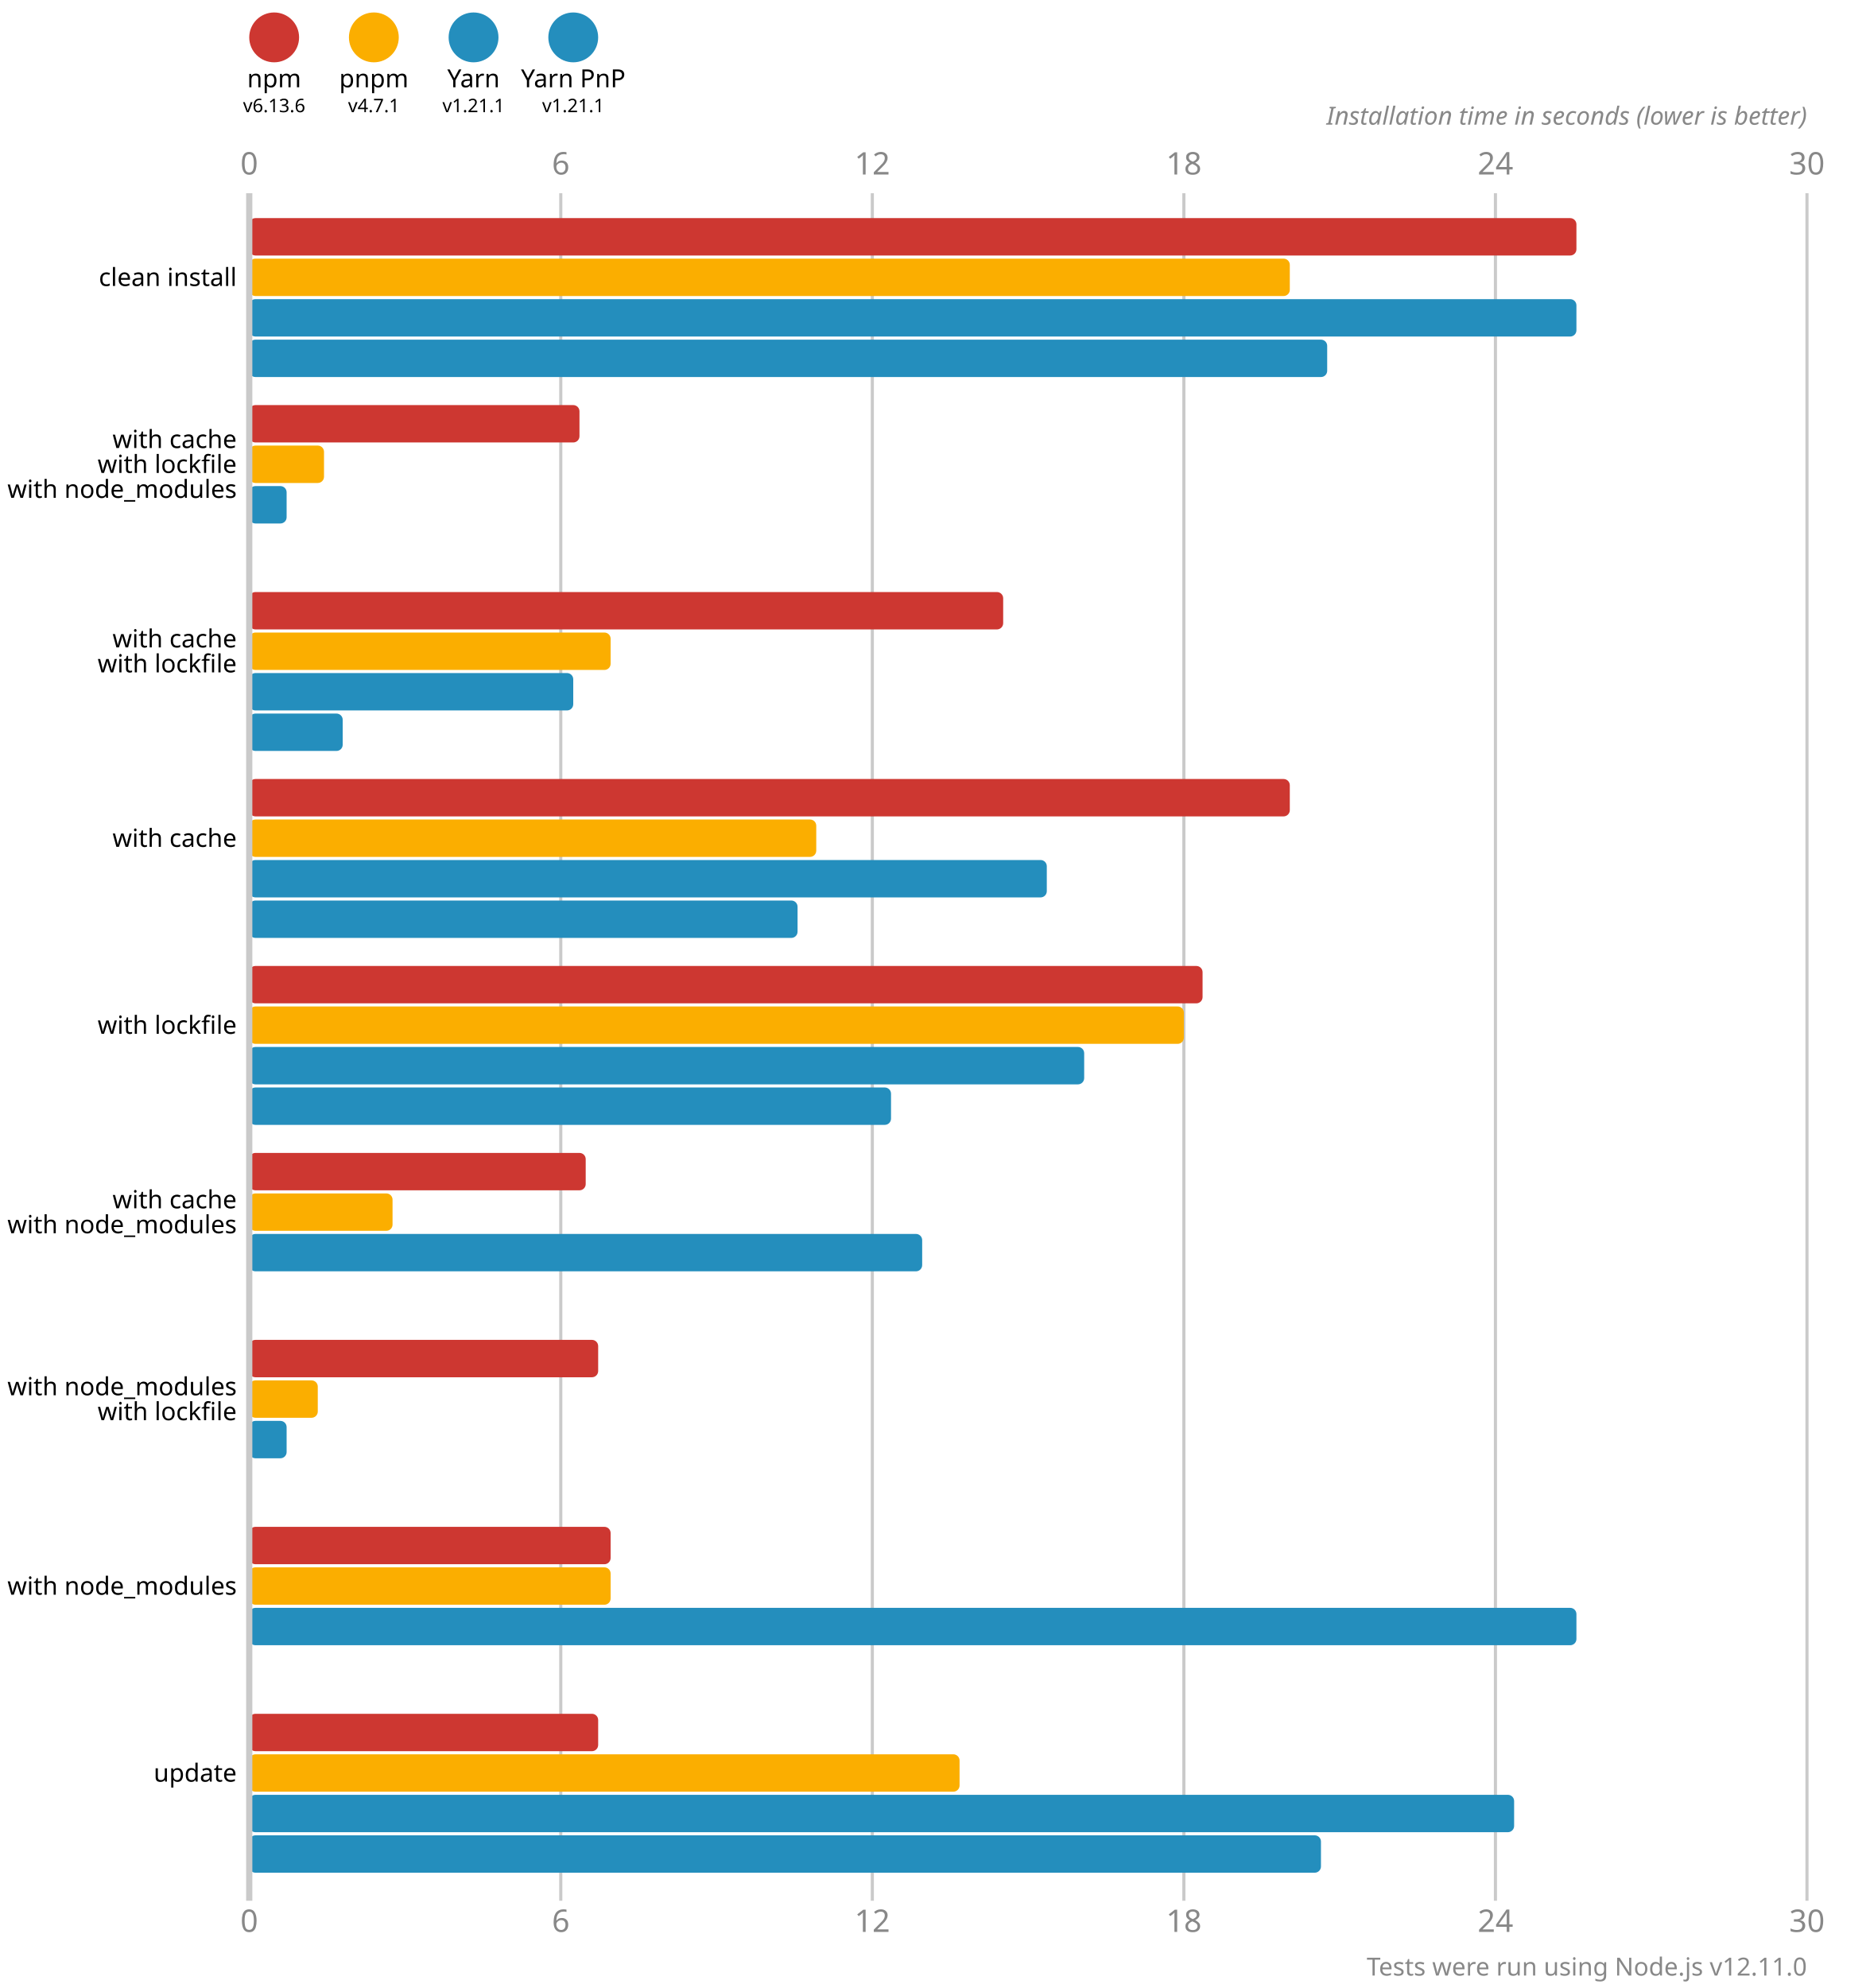
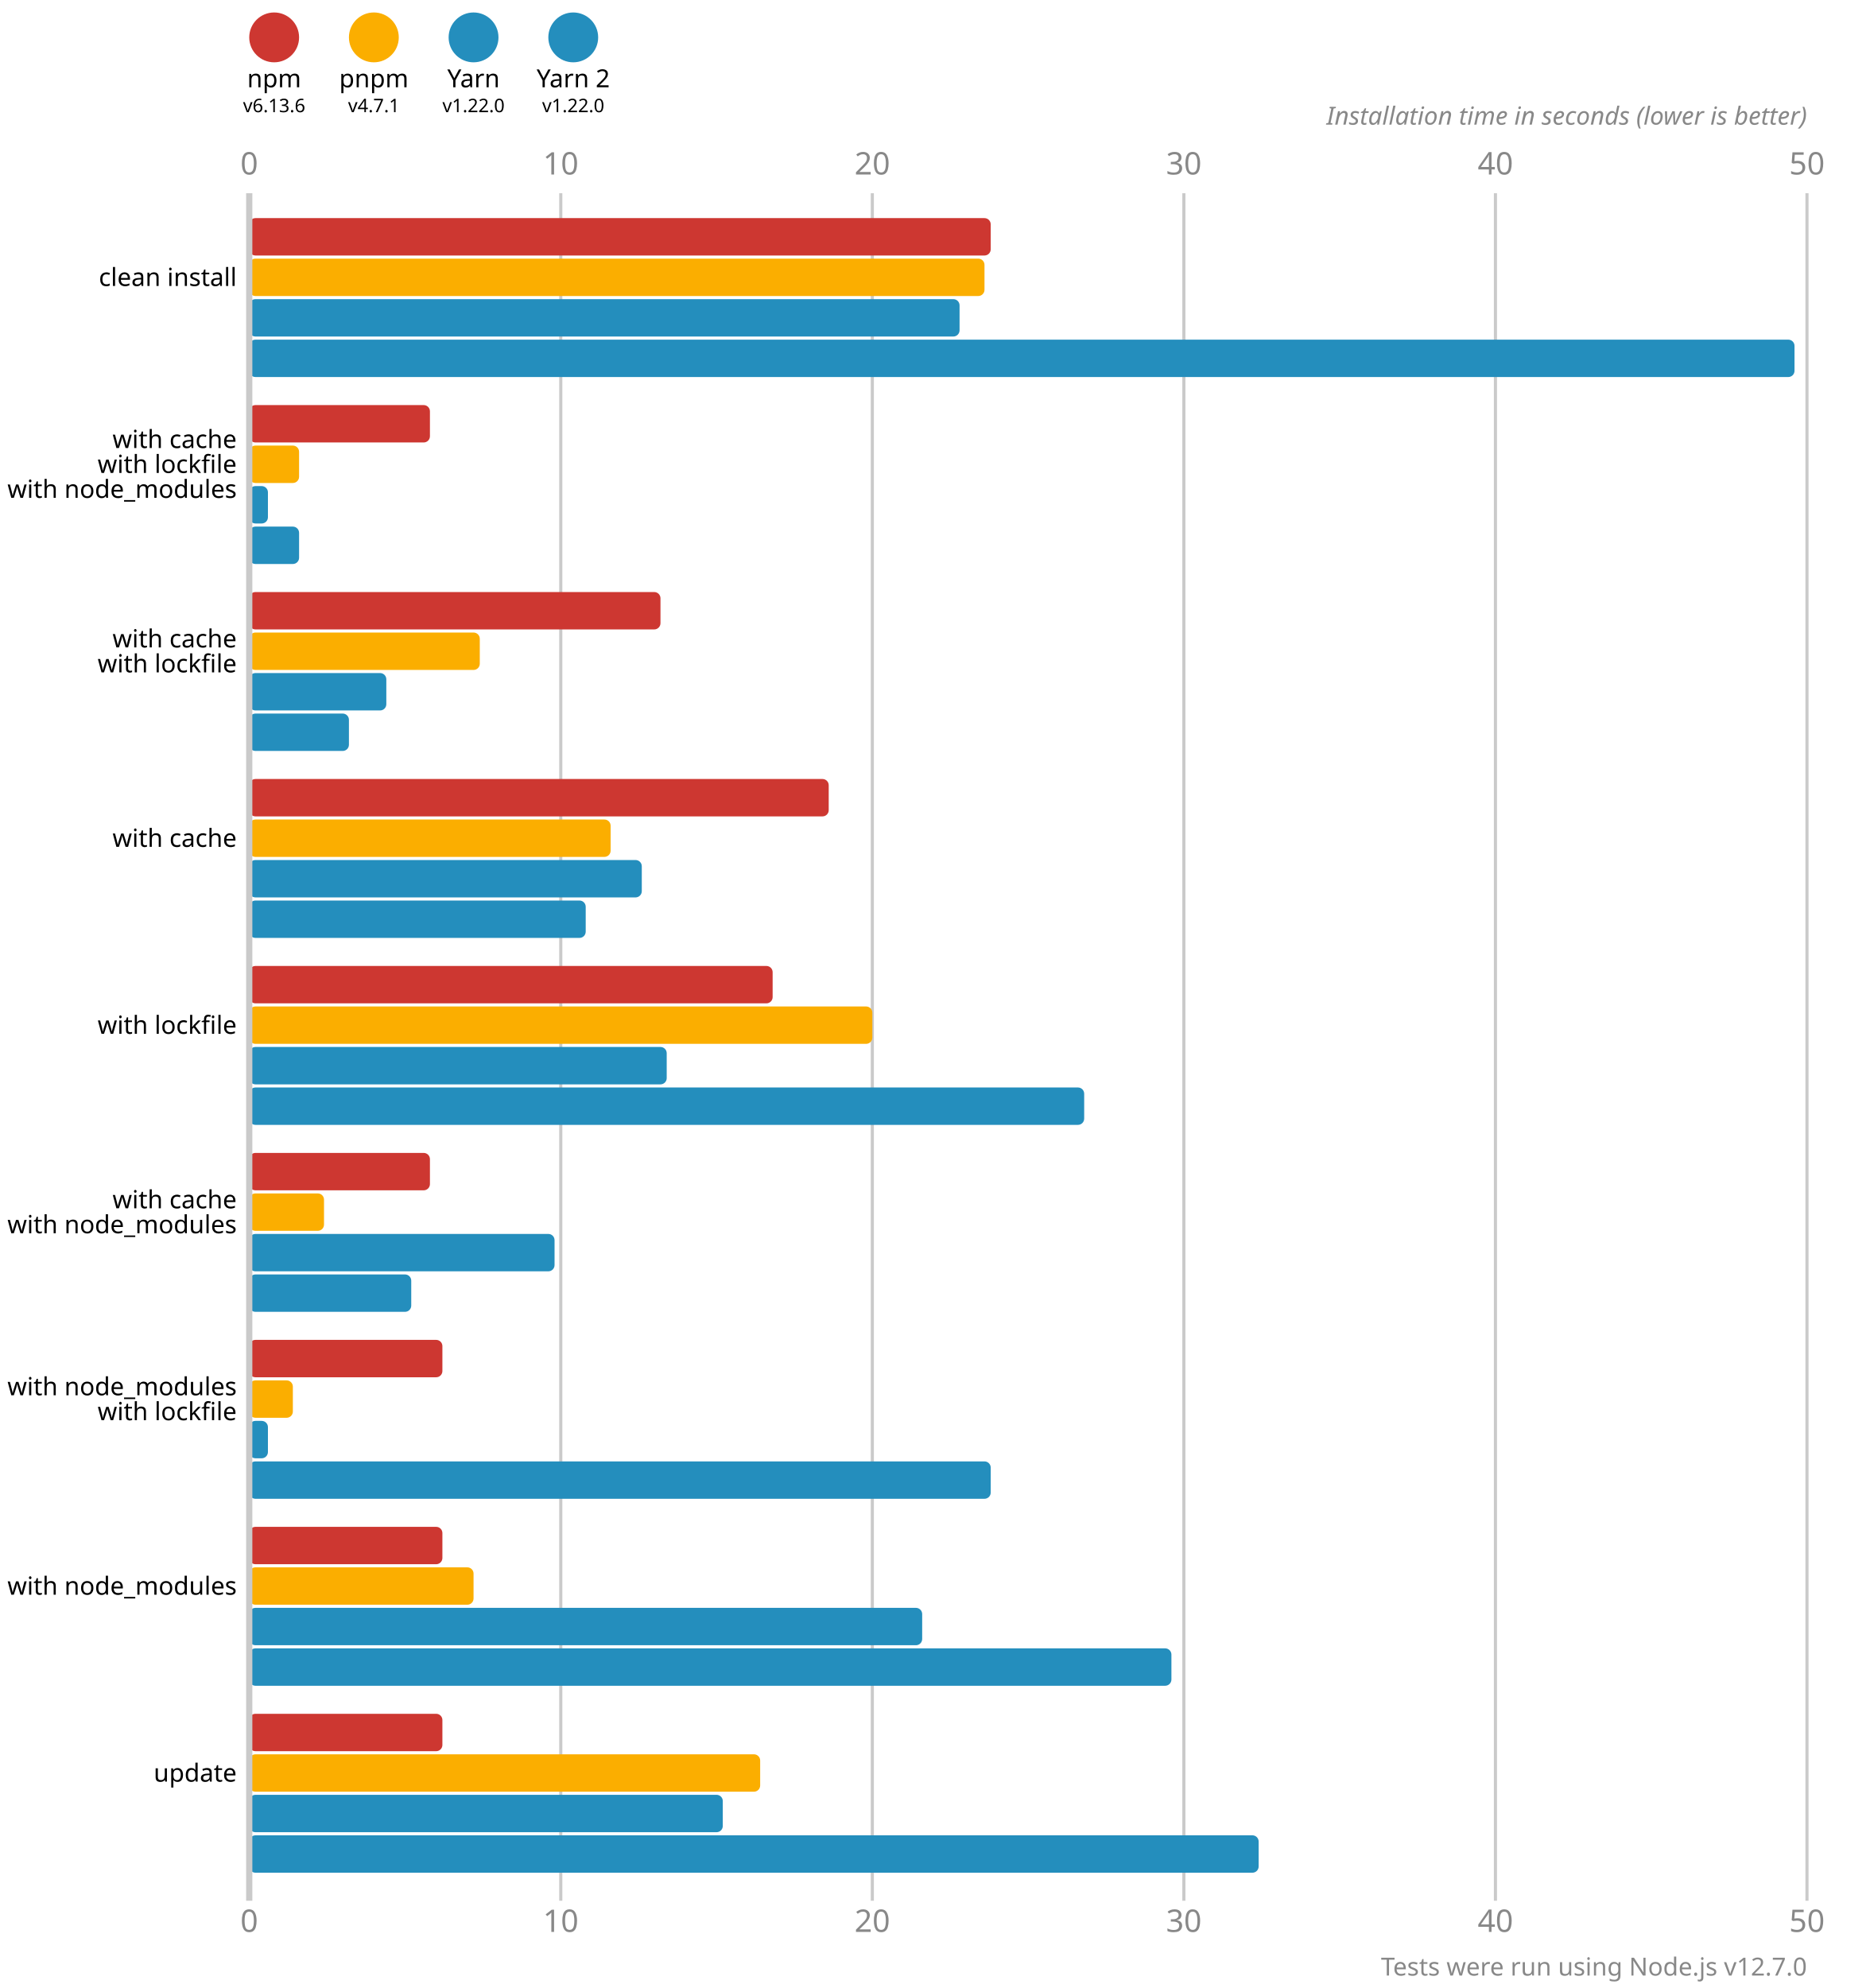
<svg xmlns="http://www.w3.org/2000/svg" version="1.1" viewBox="0 0 300 319">
  <style>
    .font { font-family: sans-serif; }
    .s3 { font-size: 3px; }
    .s4 { font-size: 4px; }
    .s5 { font-size: 5px; }
    .line { stroke: #cacaca; }
    .width { stroke-width: 0.5; }
    .text { fill: #888; }
  </style>
  <circle cx="44" cy="6" r="4" fill="#cd3731" />
  <text x="44" y="14" class="font s4" text-anchor="middle">npm</text>
  <text x="44" y="18" class="font s3" text-anchor="middle">v6.13.6</text>
  <circle cx="60" cy="6" r="4" fill="#fbae00" />
  <text x="60" y="14" class="font s4" text-anchor="middle">pnpm</text>
  <text x="60" y="18" class="font s3" text-anchor="middle">v4.7.1</text>
  <circle cx="76" cy="6" r="4" fill="#248ebd" />
  <text x="76" y="14" class="font s4" text-anchor="middle">Yarn</text>
-   <text x="76" y="18" class="font s3" text-anchor="middle">v1.21.1</text>
+   <text x="76" y="18" class="font s3" text-anchor="middle">v1.22.0</text>
  <circle cx="92" cy="6" r="4" fill="#248ebd" />
-   <text x="92" y="14" class="font s4" text-anchor="middle">Yarn PnP</text>
-   <text x="92" y="18" class="font s3" text-anchor="middle">v1.21.1</text>
+   <text x="92" y="14" class="font s4" text-anchor="middle">Yarn 2</text>
+   <text x="92" y="18" class="font s3" text-anchor="middle">v1.22.0</text>
  <text x="40" y="28" class="font s5 text" text-anchor="middle">0</text>
  <text x="40" y="310" class="font s5 text" text-anchor="middle">0</text>
  <line x1="90" y1="31" x2="90" y2="305" class="line width" />
-   <text x="90" y="28" class="font s5 text" text-anchor="middle">6</text>
-   <text x="90" y="310" class="font s5 text" text-anchor="middle">6</text>
+   <text x="90" y="28" class="font s5 text" text-anchor="middle">10</text>
+   <text x="90" y="310" class="font s5 text" text-anchor="middle">10</text>
  <line x1="140" y1="31" x2="140" y2="305" class="line width" />
-   <text x="140" y="28" class="font s5 text" text-anchor="middle">12</text>
-   <text x="140" y="310" class="font s5 text" text-anchor="middle">12</text>
+   <text x="140" y="28" class="font s5 text" text-anchor="middle">20</text>
+   <text x="140" y="310" class="font s5 text" text-anchor="middle">20</text>
  <line x1="190" y1="31" x2="190" y2="305" class="line width" />
-   <text x="190" y="28" class="font s5 text" text-anchor="middle">18</text>
-   <text x="190" y="310" class="font s5 text" text-anchor="middle">18</text>
+   <text x="190" y="28" class="font s5 text" text-anchor="middle">30</text>
+   <text x="190" y="310" class="font s5 text" text-anchor="middle">30</text>
  <line x1="240" y1="31" x2="240" y2="305" class="line width" />
-   <text x="240" y="28" class="font s5 text" text-anchor="middle">24</text>
-   <text x="240" y="310" class="font s5 text" text-anchor="middle">24</text>
+   <text x="240" y="28" class="font s5 text" text-anchor="middle">40</text>
+   <text x="240" y="310" class="font s5 text" text-anchor="middle">40</text>
  <line x1="290" y1="31" x2="290" y2="305" class="line width" />
-   <text x="290" y="28" class="font s5 text" text-anchor="middle">30</text>
-   <text x="290" y="310" class="font s5 text" text-anchor="middle">30</text>
+   <text x="290" y="28" class="font s5 text" text-anchor="middle">50</text>
+   <text x="290" y="310" class="font s5 text" text-anchor="middle">50</text>
  <text x="290" y="20" class="font s4 text" font-style="italic" text-anchor="end">Installation time in seconds (lower is better)</text>
-   <rect x="40" y="35" width="213" height="6" fill="#cd3731" rx="1" ry="1" />
-   <rect x="40" y="41.5" width="167" height="6" fill="#fbae00" rx="1" ry="1" />
-   <rect x="40" y="48" width="213" height="6" fill="#248ebd" rx="1" ry="1" />
-   <rect x="40" y="54.5" width="173" height="6" fill="#248ebd" rx="1" ry="1" />
-   <rect x="40" y="65" width="53" height="6" fill="#cd3731" rx="1" ry="1" />
-   <rect x="40" y="71.5" width="12" height="6" fill="#fbae00" rx="1" ry="1" />
-   <rect x="40" y="78" width="6" height="6" fill="#248ebd" rx="1" ry="1" />
-   <rect x="40" y="84.5" width="0" height="6" fill="#248ebd" rx="1" ry="1" />
-   <rect x="40" y="95" width="121" height="6" fill="#cd3731" rx="1" ry="1" />
-   <rect x="40" y="101.5" width="58" height="6" fill="#fbae00" rx="1" ry="1" />
-   <rect x="40" y="108" width="52" height="6" fill="#248ebd" rx="1" ry="1" />
-   <rect x="40" y="114.5" width="15" height="6" fill="#248ebd" rx="1" ry="1" />
-   <rect x="40" y="125" width="167" height="6" fill="#cd3731" rx="1" ry="1" />
-   <rect x="40" y="131.5" width="91" height="6" fill="#fbae00" rx="1" ry="1" />
-   <rect x="40" y="138" width="128" height="6" fill="#248ebd" rx="1" ry="1" />
-   <rect x="40" y="144.5" width="88" height="6" fill="#248ebd" rx="1" ry="1" />
-   <rect x="40" y="155" width="153" height="6" fill="#cd3731" rx="1" ry="1" />
-   <rect x="40" y="161.5" width="150" height="6" fill="#fbae00" rx="1" ry="1" />
-   <rect x="40" y="168" width="134" height="6" fill="#248ebd" rx="1" ry="1" />
-   <rect x="40" y="174.5" width="103" height="6" fill="#248ebd" rx="1" ry="1" />
-   <rect x="40" y="185" width="54" height="6" fill="#cd3731" rx="1" ry="1" />
-   <rect x="40" y="191.5" width="23" height="6" fill="#fbae00" rx="1" ry="1" />
-   <rect x="40" y="198" width="108" height="6" fill="#248ebd" rx="1" ry="1" />
-   <rect x="40" y="204.5" width="0" height="6" fill="#248ebd" rx="1" ry="1" />
-   <rect x="40" y="215" width="56" height="6" fill="#cd3731" rx="1" ry="1" />
-   <rect x="40" y="221.5" width="11" height="6" fill="#fbae00" rx="1" ry="1" />
-   <rect x="40" y="228" width="6" height="6" fill="#248ebd" rx="1" ry="1" />
-   <rect x="40" y="234.5" width="0" height="6" fill="#248ebd" rx="1" ry="1" />
-   <rect x="40" y="245" width="58" height="6" fill="#cd3731" rx="1" ry="1" />
-   <rect x="40" y="251.5" width="58" height="6" fill="#fbae00" rx="1" ry="1" />
-   <rect x="40" y="258" width="213" height="6" fill="#248ebd" rx="1" ry="1" />
-   <rect x="40" y="264.5" width="0" height="6" fill="#248ebd" rx="1" ry="1" />
-   <rect x="40" y="275" width="56" height="6" fill="#cd3731" rx="1" ry="1" />
-   <rect x="40" y="281.5" width="114" height="6" fill="#fbae00" rx="1" ry="1" />
-   <rect x="40" y="288" width="203" height="6" fill="#248ebd" rx="1" ry="1" />
-   <rect x="40" y="294.5" width="172" height="6" fill="#248ebd" rx="1" ry="1" />
+   <rect x="40" y="35" width="119" height="6" fill="#cd3731" rx="1" ry="1" />
+   <rect x="40" y="41.5" width="118" height="6" fill="#fbae00" rx="1" ry="1" />
+   <rect x="40" y="48" width="114" height="6" fill="#248ebd" rx="1" ry="1" />
+   <rect x="40" y="54.5" width="248" height="6" fill="#248ebd" rx="1" ry="1" />
+   <rect x="40" y="65" width="29" height="6" fill="#cd3731" rx="1" ry="1" />
+   <rect x="40" y="71.5" width="8" height="6" fill="#fbae00" rx="1" ry="1" />
+   <rect x="40" y="78" width="3" height="6" fill="#248ebd" rx="1" ry="1" />
+   <rect x="40" y="84.5" width="8" height="6" fill="#248ebd" rx="1" ry="1" />
+   <rect x="40" y="95" width="66" height="6" fill="#cd3731" rx="1" ry="1" />
+   <rect x="40" y="101.5" width="37" height="6" fill="#fbae00" rx="1" ry="1" />
+   <rect x="40" y="108" width="22" height="6" fill="#248ebd" rx="1" ry="1" />
+   <rect x="40" y="114.5" width="16" height="6" fill="#248ebd" rx="1" ry="1" />
+   <rect x="40" y="125" width="93" height="6" fill="#cd3731" rx="1" ry="1" />
+   <rect x="40" y="131.5" width="58" height="6" fill="#fbae00" rx="1" ry="1" />
+   <rect x="40" y="138" width="63" height="6" fill="#248ebd" rx="1" ry="1" />
+   <rect x="40" y="144.5" width="54" height="6" fill="#248ebd" rx="1" ry="1" />
+   <rect x="40" y="155" width="84" height="6" fill="#cd3731" rx="1" ry="1" />
+   <rect x="40" y="161.5" width="100" height="6" fill="#fbae00" rx="1" ry="1" />
+   <rect x="40" y="168" width="67" height="6" fill="#248ebd" rx="1" ry="1" />
+   <rect x="40" y="174.5" width="134" height="6" fill="#248ebd" rx="1" ry="1" />
+   <rect x="40" y="185" width="29" height="6" fill="#cd3731" rx="1" ry="1" />
+   <rect x="40" y="191.5" width="12" height="6" fill="#fbae00" rx="1" ry="1" />
+   <rect x="40" y="198" width="49" height="6" fill="#248ebd" rx="1" ry="1" />
+   <rect x="40" y="204.5" width="26" height="6" fill="#248ebd" rx="1" ry="1" />
+   <rect x="40" y="215" width="31" height="6" fill="#cd3731" rx="1" ry="1" />
+   <rect x="40" y="221.5" width="7" height="6" fill="#fbae00" rx="1" ry="1" />
+   <rect x="40" y="228" width="3" height="6" fill="#248ebd" rx="1" ry="1" />
+   <rect x="40" y="234.5" width="119" height="6" fill="#248ebd" rx="1" ry="1" />
+   <rect x="40" y="245" width="31" height="6" fill="#cd3731" rx="1" ry="1" />
+   <rect x="40" y="251.5" width="36" height="6" fill="#fbae00" rx="1" ry="1" />
+   <rect x="40" y="258" width="108" height="6" fill="#248ebd" rx="1" ry="1" />
+   <rect x="40" y="264.5" width="148" height="6" fill="#248ebd" rx="1" ry="1" />
+   <rect x="40" y="275" width="31" height="6" fill="#cd3731" rx="1" ry="1" />
+   <rect x="40" y="281.5" width="82" height="6" fill="#fbae00" rx="1" ry="1" />
+   <rect x="40" y="288" width="76" height="6" fill="#248ebd" rx="1" ry="1" />
+   <rect x="40" y="294.5" width="162" height="6" fill="#248ebd" rx="1" ry="1" />
  <line x1="40" y1="31" x2="40" y2="305" class="line" />
  <text x="38" y="44.5" class="font s4" dominant-baseline="middle" text-anchor="end">clean install</text>
  <text x="38" y="70.5" class="font s4" dominant-baseline="middle" text-anchor="end">with cache</text>
  <text x="38" y="74.5" class="font s4" dominant-baseline="middle" text-anchor="end">with lockfile</text>
  <text x="38" y="78.5" class="font s4" dominant-baseline="middle" text-anchor="end">with node_modules</text>
  <text x="38" y="102.5" class="font s4" dominant-baseline="middle" text-anchor="end">with cache</text>
  <text x="38" y="106.5" class="font s4" dominant-baseline="middle" text-anchor="end">with lockfile</text>
  <text x="38" y="134.5" class="font s4" dominant-baseline="middle" text-anchor="end">with cache</text>
  <text x="38" y="164.5" class="font s4" dominant-baseline="middle" text-anchor="end">with lockfile</text>
  <text x="38" y="192.5" class="font s4" dominant-baseline="middle" text-anchor="end">with cache</text>
  <text x="38" y="196.5" class="font s4" dominant-baseline="middle" text-anchor="end">with node_modules</text>
  <text x="38" y="222.5" class="font s4" dominant-baseline="middle" text-anchor="end">with node_modules</text>
  <text x="38" y="226.5" class="font s4" dominant-baseline="middle" text-anchor="end">with lockfile</text>
  <text x="38" y="254.5" class="font s4" dominant-baseline="middle" text-anchor="end">with node_modules</text>
  <text x="38" y="284.5" class="font s4" dominant-baseline="middle" text-anchor="end">update</text>
-   <text x="290" y="317" class="font s4 text" text-anchor="end">Tests were run using Node.js v12.11.0</text>
+   <text x="290" y="317" class="font s4 text" text-anchor="end">Tests were run using Node.js v12.7.0</text>
</svg>
